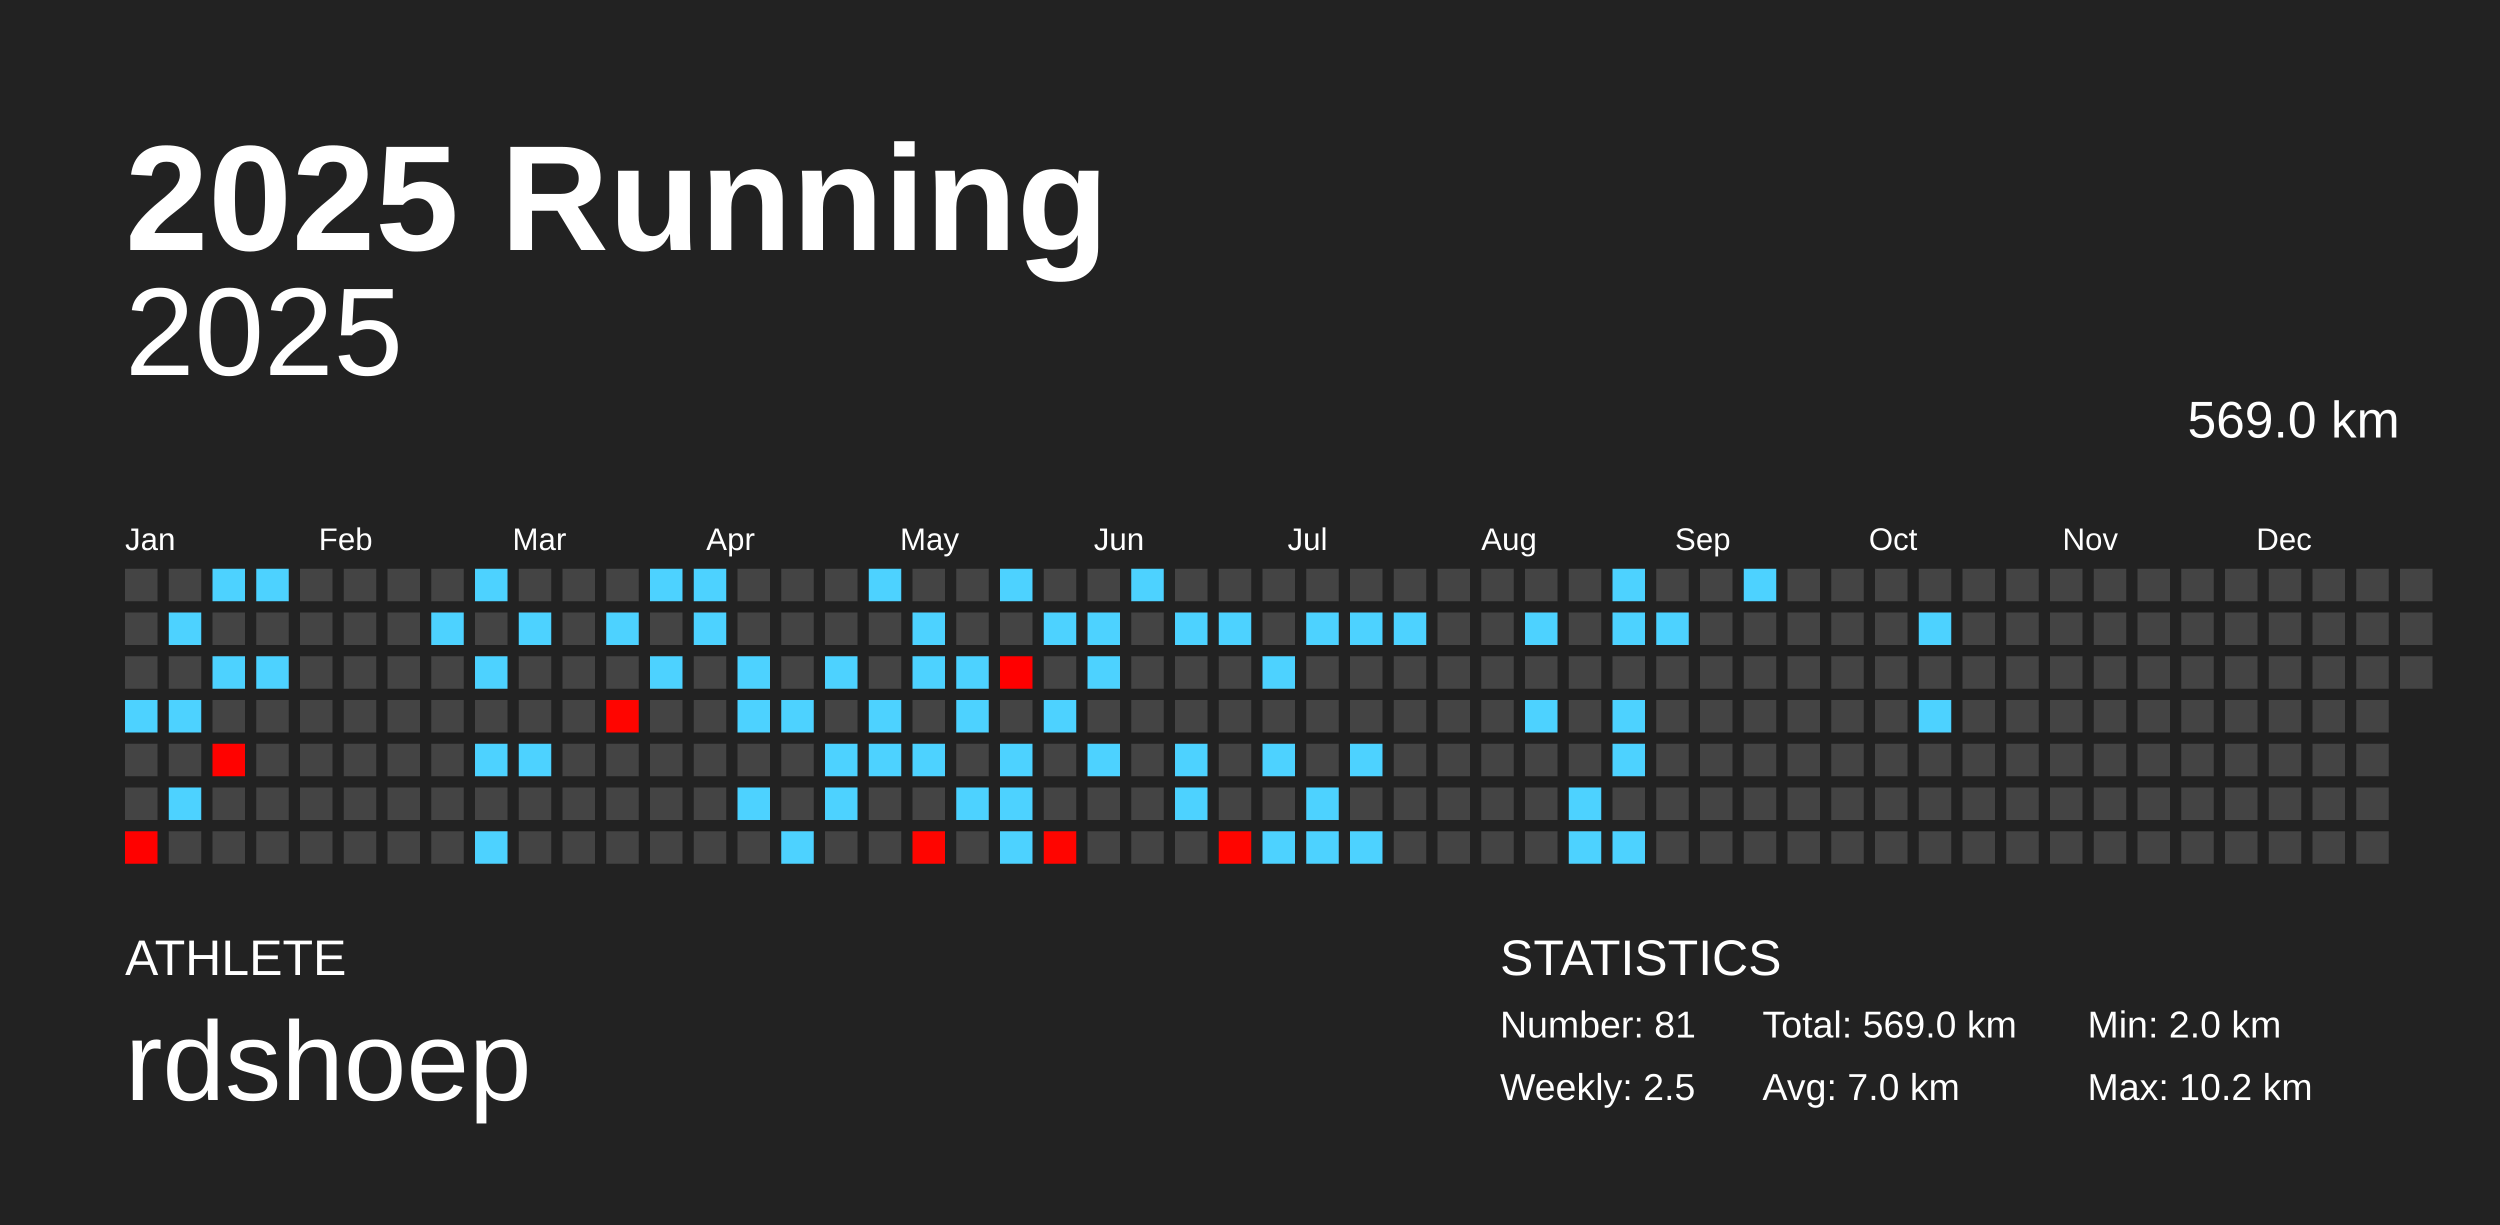
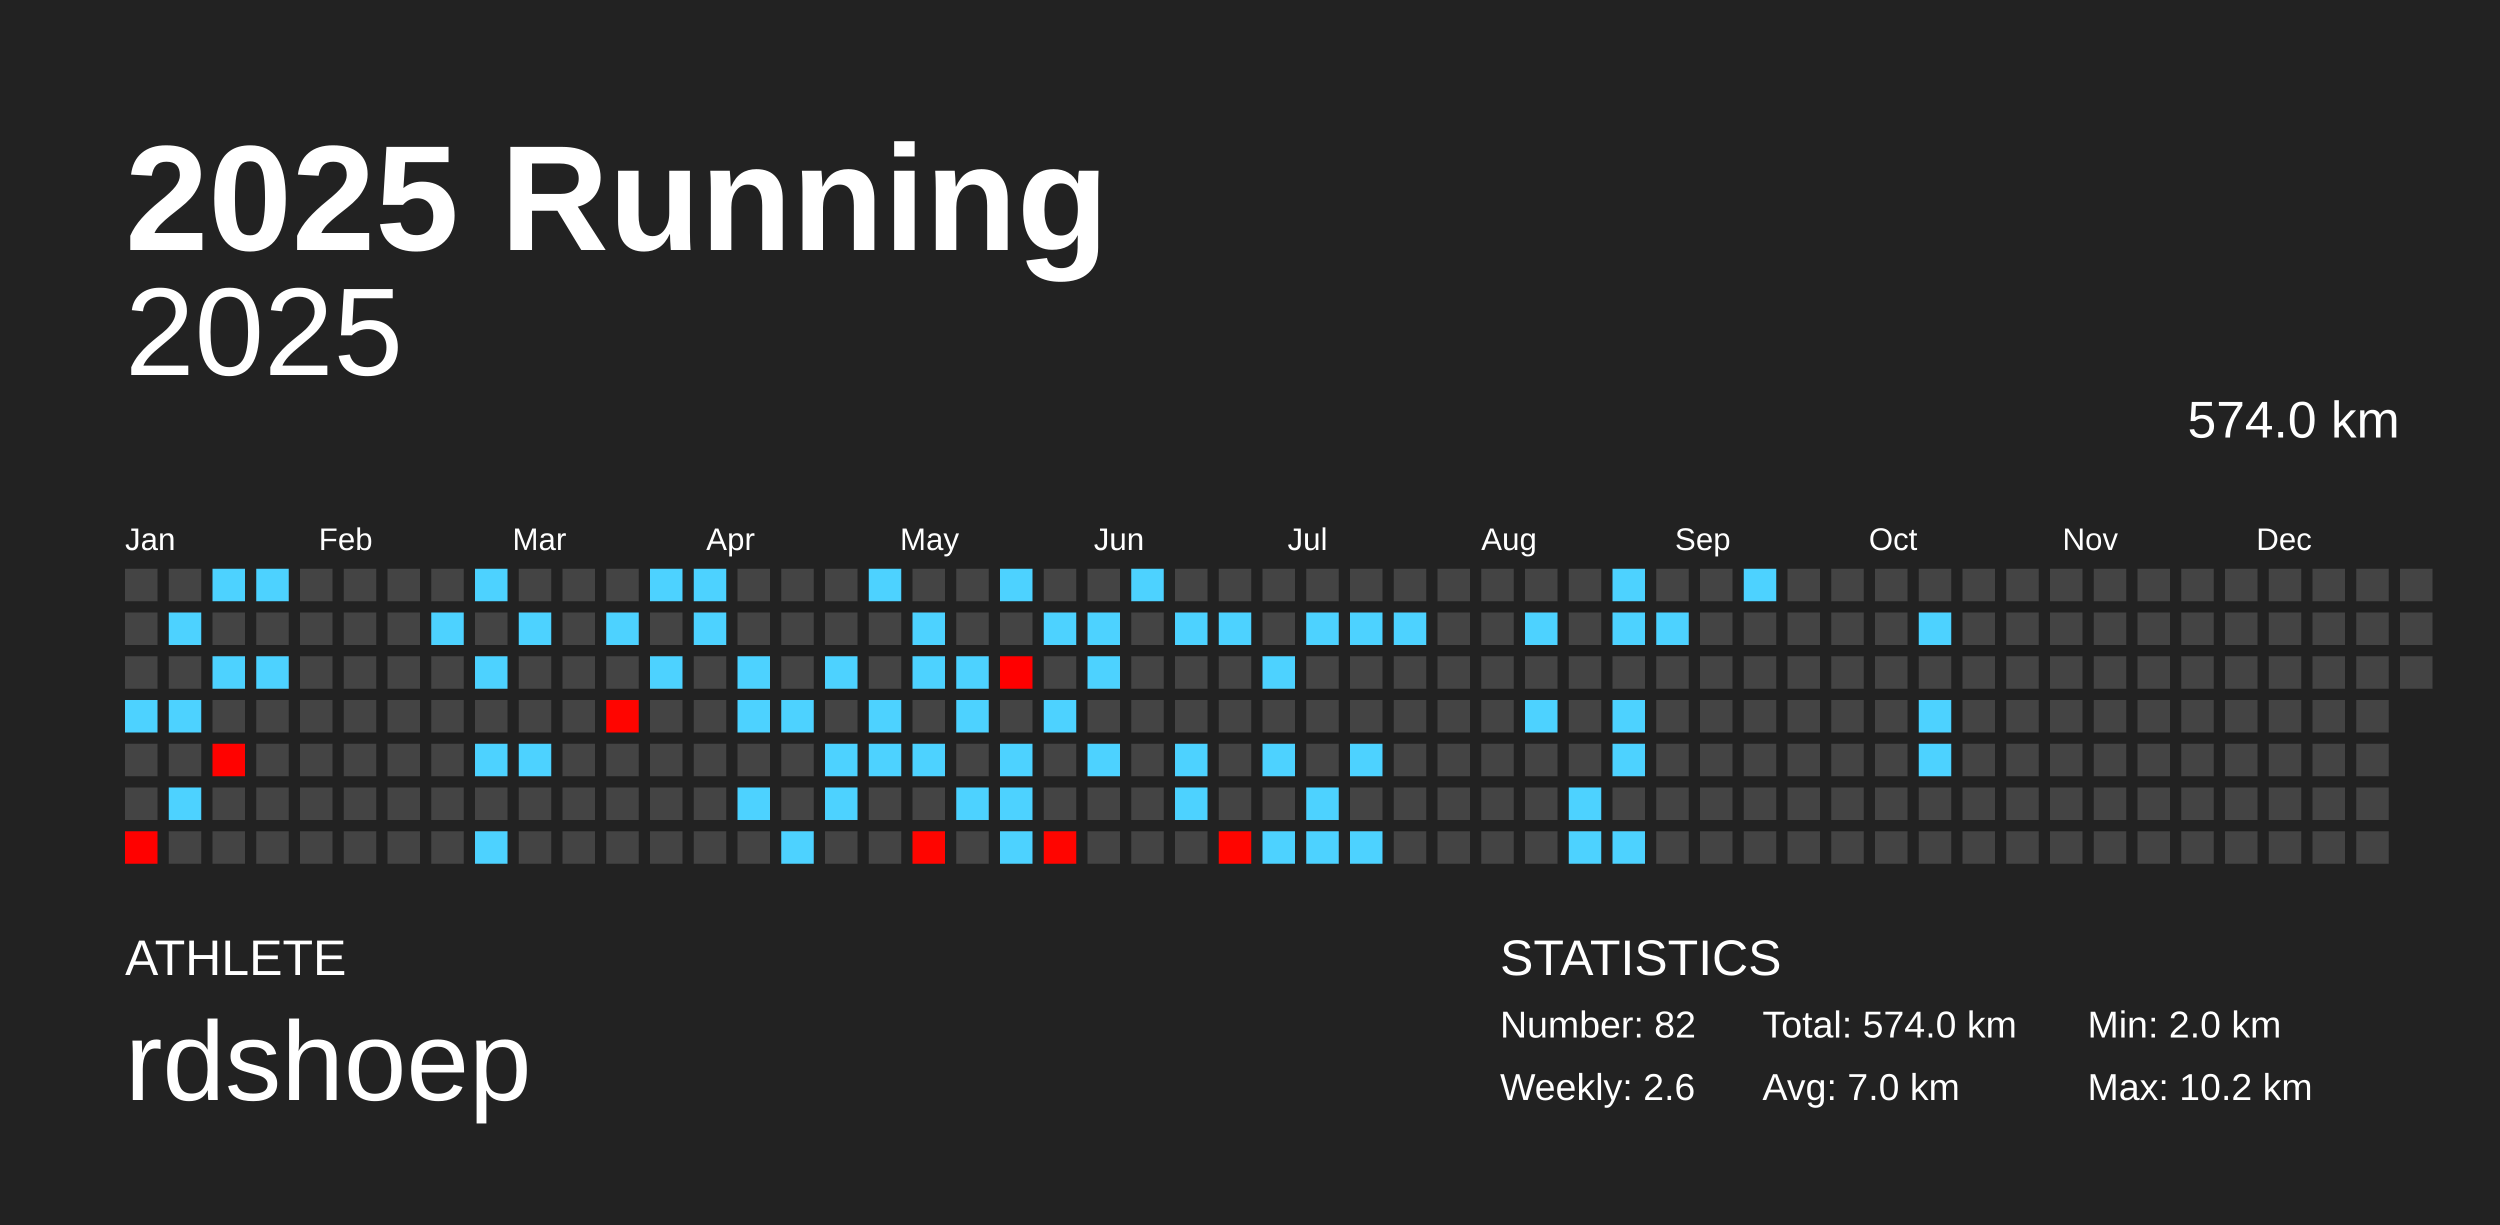
<svg xmlns="http://www.w3.org/2000/svg" baseProfile="full" height="98mm" version="1.1" viewBox="0,0,200,98" width="200mm">
  <defs />
  <rect fill="#222222" height="98" width="200" x="0" y="0" />
  <text fill="#FFFFFF" style="font-size:12px; font-family:Arial; font-weight:bold;" x="10" y="20">2025 Running</text>
  <text fill="#FFFFFF" style="font-size:4px; font-family:Arial" x="10" y="78">ATHLETE</text>
  <text fill="#FFFFFF" style="font-size:9px; font-family:Arial" x="10" y="88">rdshoep</text>
  <text fill="#FFFFFF" style="font-size:4px; font-family:Arial" x="120" y="78">STATISTICS</text>
-   <text fill="#FFFFFF" style="font-size:3px; font-family:Arial" x="120" y="83">Number: 81</text>
-   <text fill="#FFFFFF" style="font-size:3px; font-family:Arial" x="120" y="88">Weekly: 2.5</text>
-   <text fill="#FFFFFF" style="font-size:3px; font-family:Arial" x="141" y="83">Total: 569.0 km</text>
+   <text fill="#FFFFFF" style="font-size:3px; font-family:Arial" x="120" y="83">Number: 82</text>
+   <text fill="#FFFFFF" style="font-size:3px; font-family:Arial" x="120" y="88">Weekly: 2.6</text>
+   <text fill="#FFFFFF" style="font-size:3px; font-family:Arial" x="141" y="83">Total: 574.0 km</text>
  <text fill="#FFFFFF" style="font-size:3px; font-family:Arial" x="141" y="88">Avg: 7.0 km</text>
  <text fill="#FFFFFF" style="font-size:3px; font-family:Arial" x="167" y="83">Min: 2.0 km</text>
  <text fill="#FFFFFF" style="font-size:3px; font-family:Arial" x="167" y="88">Max: 10.2 km</text>
  <text alignment-baseline="hanging" fill="#FFFFFF" style="font-size:10.0px; font-family:Arial;" x="10" y="30">2025</text>
-   <text alignment-baseline="hanging" fill="#FFFFFF" style="font-size:4.125px; font-family:Arial;" x="175" y="35">569.0 km</text>
+   <text alignment-baseline="hanging" fill="#FFFFFF" style="font-size:4.125px; font-family:Arial;" x="175" y="35">574.0 km</text>
  <text fill="#FFFFFF" style="font-size:2.5px; font-family:Arial" x="10.0" y="44">Jan</text>
  <text fill="#FFFFFF" style="font-size:2.5px; font-family:Arial" x="25.5" y="44">Feb</text>
  <text fill="#FFFFFF" style="font-size:2.5px; font-family:Arial" x="41.0" y="44">Mar</text>
  <text fill="#FFFFFF" style="font-size:2.5px; font-family:Arial" x="56.5" y="44">Apr</text>
  <text fill="#FFFFFF" style="font-size:2.5px; font-family:Arial" x="72.0" y="44">May</text>
  <text fill="#FFFFFF" style="font-size:2.5px; font-family:Arial" x="87.5" y="44">Jun</text>
  <text fill="#FFFFFF" style="font-size:2.5px; font-family:Arial" x="103.0" y="44">Jul</text>
  <text fill="#FFFFFF" style="font-size:2.5px; font-family:Arial" x="118.5" y="44">Aug</text>
  <text fill="#FFFFFF" style="font-size:2.5px; font-family:Arial" x="134.0" y="44">Sep</text>
  <text fill="#FFFFFF" style="font-size:2.5px; font-family:Arial" x="149.5" y="44">Oct</text>
  <text fill="#FFFFFF" style="font-size:2.5px; font-family:Arial" x="165.0" y="44">Nov</text>
  <text fill="#FFFFFF" style="font-size:2.5px; font-family:Arial" x="180.5" y="44">Dec</text>
  <rect fill="#444444" height="2.6" width="2.6" x="10.0" y="45.5" />
  <rect fill="#444444" height="2.6" width="2.6" x="10.0" y="49.0" />
  <rect fill="#444444" height="2.6" width="2.6" x="10.0" y="52.5" />
  <rect fill="#4dd2ff" height="2.6" width="2.6" x="10.0" y="56.0" />
  <rect fill="#444444" height="2.6" width="2.6" x="10.0" y="59.5" />
  <rect fill="#444444" height="2.6" width="2.6" x="10.0" y="63.0" />
  <rect fill="#ff0100" height="2.6" width="2.6" x="10.0" y="66.5" />
  <rect fill="#444444" height="2.6" width="2.6" x="13.5" y="45.5" />
  <rect fill="#4dd2ff" height="2.6" width="2.6" x="13.5" y="49.0" />
  <rect fill="#444444" height="2.6" width="2.6" x="13.5" y="52.5" />
  <rect fill="#4dd2ff" height="2.6" width="2.6" x="13.5" y="56.0" />
  <rect fill="#444444" height="2.6" width="2.6" x="13.5" y="59.5" />
  <rect fill="#4dd2ff" height="2.6" width="2.6" x="13.5" y="63.0" />
  <rect fill="#444444" height="2.6" width="2.6" x="13.5" y="66.5" />
  <rect fill="#4dd2ff" height="2.6" width="2.6" x="17.0" y="45.5" />
  <rect fill="#444444" height="2.6" width="2.6" x="17.0" y="49.0" />
  <rect fill="#4dd2ff" height="2.6" width="2.6" x="17.0" y="52.5" />
  <rect fill="#444444" height="2.6" width="2.6" x="17.0" y="56.0" />
  <rect fill="#ff0200" height="2.6" width="2.6" x="17.0" y="59.5" />
  <rect fill="#444444" height="2.6" width="2.6" x="17.0" y="63.0" />
  <rect fill="#444444" height="2.6" width="2.6" x="17.0" y="66.5" />
  <rect fill="#4dd2ff" height="2.6" width="2.6" x="20.5" y="45.5" />
  <rect fill="#444444" height="2.6" width="2.6" x="20.5" y="49.0" />
  <rect fill="#4dd2ff" height="2.6" width="2.6" x="20.5" y="52.5" />
  <rect fill="#444444" height="2.6" width="2.6" x="20.5" y="56.0" />
  <rect fill="#444444" height="2.6" width="2.6" x="20.5" y="59.5" />
  <rect fill="#444444" height="2.6" width="2.6" x="20.5" y="63.0" />
  <rect fill="#444444" height="2.6" width="2.6" x="20.5" y="66.5" />
  <rect fill="#444444" height="2.6" width="2.6" x="24.0" y="45.5" />
  <rect fill="#444444" height="2.6" width="2.6" x="24.0" y="49.0" />
  <rect fill="#444444" height="2.6" width="2.6" x="24.0" y="52.5" />
  <rect fill="#444444" height="2.6" width="2.6" x="24.0" y="56.0" />
  <rect fill="#444444" height="2.6" width="2.6" x="24.0" y="59.5" />
  <rect fill="#444444" height="2.6" width="2.6" x="24.0" y="63.0" />
  <rect fill="#444444" height="2.6" width="2.6" x="24.0" y="66.5" />
  <rect fill="#444444" height="2.6" width="2.6" x="27.5" y="45.5" />
  <rect fill="#444444" height="2.6" width="2.6" x="27.5" y="49.0" />
  <rect fill="#444444" height="2.6" width="2.6" x="27.5" y="52.5" />
  <rect fill="#444444" height="2.6" width="2.6" x="27.5" y="56.0" />
  <rect fill="#444444" height="2.6" width="2.6" x="27.5" y="59.5" />
  <rect fill="#444444" height="2.6" width="2.6" x="27.5" y="63.0" />
  <rect fill="#444444" height="2.6" width="2.6" x="27.5" y="66.5" />
  <rect fill="#444444" height="2.6" width="2.6" x="31.0" y="45.5" />
  <rect fill="#444444" height="2.6" width="2.6" x="31.0" y="49.0" />
  <rect fill="#444444" height="2.6" width="2.6" x="31.0" y="52.5" />
  <rect fill="#444444" height="2.6" width="2.6" x="31.0" y="56.0" />
  <rect fill="#444444" height="2.6" width="2.6" x="31.0" y="59.5" />
  <rect fill="#444444" height="2.6" width="2.6" x="31.0" y="63.0" />
  <rect fill="#444444" height="2.6" width="2.6" x="31.0" y="66.5" />
  <rect fill="#444444" height="2.6" width="2.6" x="34.5" y="45.5" />
  <rect fill="#4dd2ff" height="2.6" width="2.6" x="34.5" y="49.0" />
  <rect fill="#444444" height="2.6" width="2.6" x="34.5" y="52.5" />
  <rect fill="#444444" height="2.6" width="2.6" x="34.5" y="56.0" />
  <rect fill="#444444" height="2.6" width="2.6" x="34.5" y="59.5" />
  <rect fill="#444444" height="2.6" width="2.6" x="34.5" y="63.0" />
  <rect fill="#444444" height="2.6" width="2.6" x="34.5" y="66.5" />
  <rect fill="#4dd2ff" height="2.6" width="2.6" x="38.0" y="45.5" />
  <rect fill="#444444" height="2.6" width="2.6" x="38.0" y="49.0" />
  <rect fill="#4dd2ff" height="2.6" width="2.6" x="38.0" y="52.5" />
  <rect fill="#444444" height="2.6" width="2.6" x="38.0" y="56.0" />
  <rect fill="#4dd2ff" height="2.6" width="2.6" x="38.0" y="59.5" />
  <rect fill="#444444" height="2.6" width="2.6" x="38.0" y="63.0" />
  <rect fill="#4dd2ff" height="2.6" width="2.6" x="38.0" y="66.5" />
  <rect fill="#444444" height="2.6" width="2.6" x="41.5" y="45.5" />
  <rect fill="#4dd2ff" height="2.6" width="2.6" x="41.5" y="49.0" />
  <rect fill="#444444" height="2.6" width="2.6" x="41.5" y="52.5" />
  <rect fill="#444444" height="2.6" width="2.6" x="41.5" y="56.0" />
  <rect fill="#4dd2ff" height="2.6" width="2.6" x="41.5" y="59.5" />
  <rect fill="#444444" height="2.6" width="2.6" x="41.5" y="63.0" />
  <rect fill="#444444" height="2.6" width="2.6" x="41.5" y="66.5" />
  <rect fill="#444444" height="2.6" width="2.6" x="45.0" y="45.5" />
  <rect fill="#444444" height="2.6" width="2.6" x="45.0" y="49.0" />
  <rect fill="#444444" height="2.6" width="2.6" x="45.0" y="52.5" />
  <rect fill="#444444" height="2.6" width="2.6" x="45.0" y="56.0" />
  <rect fill="#444444" height="2.6" width="2.6" x="45.0" y="59.5" />
  <rect fill="#444444" height="2.6" width="2.6" x="45.0" y="63.0" />
  <rect fill="#444444" height="2.6" width="2.6" x="45.0" y="66.5" />
  <rect fill="#444444" height="2.6" width="2.6" x="48.5" y="45.5" />
  <rect fill="#4dd2ff" height="2.6" width="2.6" x="48.5" y="49.0" />
  <rect fill="#444444" height="2.6" width="2.6" x="48.5" y="52.5" />
  <rect fill="#ff0500" height="2.6" width="2.6" x="48.5" y="56.0" />
  <rect fill="#444444" height="2.6" width="2.6" x="48.5" y="59.5" />
  <rect fill="#444444" height="2.6" width="2.6" x="48.5" y="63.0" />
  <rect fill="#444444" height="2.6" width="2.6" x="48.5" y="66.5" />
  <rect fill="#4dd2ff" height="2.6" width="2.6" x="52.0" y="45.5" />
  <rect fill="#444444" height="2.6" width="2.6" x="52.0" y="49.0" />
  <rect fill="#4dd2ff" height="2.6" width="2.6" x="52.0" y="52.5" />
  <rect fill="#444444" height="2.6" width="2.6" x="52.0" y="56.0" />
  <rect fill="#444444" height="2.6" width="2.6" x="52.0" y="59.5" />
  <rect fill="#444444" height="2.6" width="2.6" x="52.0" y="63.0" />
  <rect fill="#444444" height="2.6" width="2.6" x="52.0" y="66.5" />
  <rect fill="#4dd2ff" height="2.6" width="2.6" x="55.5" y="45.5" />
  <rect fill="#4dd2ff" height="2.6" width="2.6" x="55.5" y="49.0" />
  <rect fill="#444444" height="2.6" width="2.6" x="55.5" y="52.5" />
  <rect fill="#444444" height="2.6" width="2.6" x="55.5" y="56.0" />
  <rect fill="#444444" height="2.6" width="2.6" x="55.5" y="59.5" />
  <rect fill="#444444" height="2.6" width="2.6" x="55.5" y="63.0" />
  <rect fill="#444444" height="2.6" width="2.6" x="55.5" y="66.5" />
  <rect fill="#444444" height="2.6" width="2.6" x="59.0" y="45.5" />
  <rect fill="#444444" height="2.6" width="2.6" x="59.0" y="49.0" />
  <rect fill="#4dd2ff" height="2.6" width="2.6" x="59.0" y="52.5" />
  <rect fill="#4dd2ff" height="2.6" width="2.6" x="59.0" y="56.0" />
  <rect fill="#444444" height="2.6" width="2.6" x="59.0" y="59.5" />
  <rect fill="#4dd2ff" height="2.6" width="2.6" x="59.0" y="63.0" />
  <rect fill="#444444" height="2.6" width="2.6" x="59.0" y="66.5" />
  <rect fill="#444444" height="2.6" width="2.6" x="62.5" y="45.5" />
  <rect fill="#444444" height="2.6" width="2.6" x="62.5" y="49.0" />
  <rect fill="#444444" height="2.6" width="2.6" x="62.5" y="52.5" />
  <rect fill="#4dd2ff" height="2.6" width="2.6" x="62.5" y="56.0" />
  <rect fill="#444444" height="2.6" width="2.6" x="62.5" y="59.5" />
  <rect fill="#444444" height="2.6" width="2.6" x="62.5" y="63.0" />
  <rect fill="#4dd2ff" height="2.6" width="2.6" x="62.5" y="66.5" />
  <rect fill="#444444" height="2.6" width="2.6" x="66.0" y="45.5" />
  <rect fill="#444444" height="2.6" width="2.6" x="66.0" y="49.0" />
  <rect fill="#4dd2ff" height="2.6" width="2.6" x="66.0" y="52.5" />
  <rect fill="#444444" height="2.6" width="2.6" x="66.0" y="56.0" />
  <rect fill="#4dd2ff" height="2.6" width="2.6" x="66.0" y="59.5" />
  <rect fill="#4dd2ff" height="2.6" width="2.6" x="66.0" y="63.0" />
  <rect fill="#444444" height="2.6" width="2.6" x="66.0" y="66.5" />
  <rect fill="#4dd2ff" height="2.6" width="2.6" x="69.5" y="45.5" />
  <rect fill="#444444" height="2.6" width="2.6" x="69.5" y="49.0" />
  <rect fill="#444444" height="2.6" width="2.6" x="69.5" y="52.5" />
  <rect fill="#4dd2ff" height="2.6" width="2.6" x="69.5" y="56.0" />
  <rect fill="#4dd2ff" height="2.6" width="2.6" x="69.5" y="59.5" />
  <rect fill="#444444" height="2.6" width="2.6" x="69.5" y="63.0" />
  <rect fill="#444444" height="2.6" width="2.6" x="69.5" y="66.5" />
  <rect fill="#444444" height="2.6" width="2.6" x="73.0" y="45.5" />
  <rect fill="#4dd2ff" height="2.6" width="2.6" x="73.0" y="49.0" />
  <rect fill="#4dd2ff" height="2.6" width="2.6" x="73.0" y="52.5" />
  <rect fill="#444444" height="2.6" width="2.6" x="73.0" y="56.0" />
  <rect fill="#4dd2ff" height="2.6" width="2.6" x="73.0" y="59.5" />
  <rect fill="#444444" height="2.6" width="2.6" x="73.0" y="63.0" />
  <rect fill="#ff0500" height="2.6" width="2.6" x="73.0" y="66.5" />
  <rect fill="#444444" height="2.6" width="2.6" x="76.5" y="45.5" />
  <rect fill="#444444" height="2.6" width="2.6" x="76.5" y="49.0" />
  <rect fill="#4dd2ff" height="2.6" width="2.6" x="76.5" y="52.5" />
  <rect fill="#4dd2ff" height="2.6" width="2.6" x="76.5" y="56.0" />
  <rect fill="#444444" height="2.6" width="2.6" x="76.5" y="59.5" />
  <rect fill="#4dd2ff" height="2.6" width="2.6" x="76.5" y="63.0" />
  <rect fill="#444444" height="2.6" width="2.6" x="76.5" y="66.5" />
  <rect fill="#4dd2ff" height="2.6" width="2.6" x="80.0" y="45.5" />
  <rect fill="#444444" height="2.6" width="2.6" x="80.0" y="49.0" />
  <rect fill="#ff0000" height="2.6" width="2.6" x="80.0" y="52.5" />
  <rect fill="#444444" height="2.6" width="2.6" x="80.0" y="56.0" />
  <rect fill="#4dd2ff" height="2.6" width="2.6" x="80.0" y="59.5" />
  <rect fill="#4dd2ff" height="2.6" width="2.6" x="80.0" y="63.0" />
  <rect fill="#4dd2ff" height="2.6" width="2.6" x="80.0" y="66.5" />
  <rect fill="#444444" height="2.6" width="2.6" x="83.5" y="45.5" />
  <rect fill="#4dd2ff" height="2.6" width="2.6" x="83.5" y="49.0" />
  <rect fill="#444444" height="2.6" width="2.6" x="83.5" y="52.5" />
  <rect fill="#4dd2ff" height="2.6" width="2.6" x="83.5" y="56.0" />
  <rect fill="#444444" height="2.6" width="2.6" x="83.5" y="59.5" />
  <rect fill="#444444" height="2.6" width="2.6" x="83.5" y="63.0" />
  <rect fill="#ff0500" height="2.6" width="2.6" x="83.5" y="66.5" />
  <rect fill="#444444" height="2.6" width="2.6" x="87.0" y="45.5" />
  <rect fill="#4dd2ff" height="2.6" width="2.6" x="87.0" y="49.0" />
  <rect fill="#4dd2ff" height="2.6" width="2.6" x="87.0" y="52.5" />
  <rect fill="#444444" height="2.6" width="2.6" x="87.0" y="56.0" />
  <rect fill="#4dd2ff" height="2.6" width="2.6" x="87.0" y="59.5" />
  <rect fill="#444444" height="2.6" width="2.6" x="87.0" y="63.0" />
  <rect fill="#444444" height="2.6" width="2.6" x="87.0" y="66.5" />
  <rect fill="#4dd2ff" height="2.6" width="2.6" x="90.5" y="45.5" />
  <rect fill="#444444" height="2.6" width="2.6" x="90.5" y="49.0" />
  <rect fill="#444444" height="2.6" width="2.6" x="90.5" y="52.5" />
  <rect fill="#444444" height="2.6" width="2.6" x="90.5" y="56.0" />
  <rect fill="#444444" height="2.6" width="2.6" x="90.5" y="59.5" />
  <rect fill="#444444" height="2.6" width="2.6" x="90.5" y="63.0" />
  <rect fill="#444444" height="2.6" width="2.6" x="90.5" y="66.5" />
  <rect fill="#444444" height="2.6" width="2.6" x="94.0" y="45.5" />
  <rect fill="#4dd2ff" height="2.6" width="2.6" x="94.0" y="49.0" />
  <rect fill="#444444" height="2.6" width="2.6" x="94.0" y="52.5" />
  <rect fill="#444444" height="2.6" width="2.6" x="94.0" y="56.0" />
  <rect fill="#4dd2ff" height="2.6" width="2.6" x="94.0" y="59.5" />
  <rect fill="#4dd2ff" height="2.6" width="2.6" x="94.0" y="63.0" />
  <rect fill="#444444" height="2.6" width="2.6" x="94.0" y="66.5" />
  <rect fill="#444444" height="2.6" width="2.6" x="97.5" y="45.5" />
  <rect fill="#4dd2ff" height="2.6" width="2.6" x="97.5" y="49.0" />
  <rect fill="#444444" height="2.6" width="2.6" x="97.5" y="52.5" />
  <rect fill="#444444" height="2.6" width="2.6" x="97.5" y="56.0" />
  <rect fill="#444444" height="2.6" width="2.6" x="97.5" y="59.5" />
  <rect fill="#444444" height="2.6" width="2.6" x="97.5" y="63.0" />
  <rect fill="#ff0500" height="2.6" width="2.6" x="97.5" y="66.5" />
  <rect fill="#444444" height="2.6" width="2.6" x="101.0" y="45.5" />
  <rect fill="#444444" height="2.6" width="2.6" x="101.0" y="49.0" />
  <rect fill="#4dd2ff" height="2.6" width="2.6" x="101.0" y="52.5" />
  <rect fill="#444444" height="2.6" width="2.6" x="101.0" y="56.0" />
  <rect fill="#4dd2ff" height="2.6" width="2.6" x="101.0" y="59.5" />
  <rect fill="#444444" height="2.6" width="2.6" x="101.0" y="63.0" />
  <rect fill="#4dd2ff" height="2.6" width="2.6" x="101.0" y="66.5" />
  <rect fill="#444444" height="2.6" width="2.6" x="104.5" y="45.5" />
  <rect fill="#4dd2ff" height="2.6" width="2.6" x="104.5" y="49.0" />
  <rect fill="#444444" height="2.6" width="2.6" x="104.5" y="52.5" />
  <rect fill="#444444" height="2.6" width="2.6" x="104.5" y="56.0" />
  <rect fill="#444444" height="2.6" width="2.6" x="104.5" y="59.5" />
  <rect fill="#4dd2ff" height="2.6" width="2.6" x="104.5" y="63.0" />
  <rect fill="#4dd2ff" height="2.6" width="2.6" x="104.5" y="66.5" />
  <rect fill="#444444" height="2.6" width="2.6" x="108.0" y="45.5" />
  <rect fill="#4dd2ff" height="2.6" width="2.6" x="108.0" y="49.0" />
  <rect fill="#444444" height="2.6" width="2.6" x="108.0" y="52.5" />
  <rect fill="#444444" height="2.6" width="2.6" x="108.0" y="56.0" />
  <rect fill="#4dd2ff" height="2.6" width="2.6" x="108.0" y="59.5" />
  <rect fill="#444444" height="2.6" width="2.6" x="108.0" y="63.0" />
  <rect fill="#4dd2ff" height="2.6" width="2.6" x="108.0" y="66.5" />
  <rect fill="#444444" height="2.6" width="2.6" x="111.5" y="45.5" />
  <rect fill="#4dd2ff" height="2.6" width="2.6" x="111.5" y="49.0" />
  <rect fill="#444444" height="2.6" width="2.6" x="111.5" y="52.5" />
  <rect fill="#444444" height="2.6" width="2.6" x="111.5" y="56.0" />
  <rect fill="#444444" height="2.6" width="2.6" x="111.5" y="59.5" />
  <rect fill="#444444" height="2.6" width="2.6" x="111.5" y="63.0" />
  <rect fill="#444444" height="2.6" width="2.6" x="111.5" y="66.5" />
  <rect fill="#444444" height="2.6" width="2.6" x="115.0" y="45.5" />
  <rect fill="#444444" height="2.6" width="2.6" x="115.0" y="49.0" />
  <rect fill="#444444" height="2.6" width="2.6" x="115.0" y="52.5" />
  <rect fill="#444444" height="2.6" width="2.6" x="115.0" y="56.0" />
  <rect fill="#444444" height="2.6" width="2.6" x="115.0" y="59.5" />
  <rect fill="#444444" height="2.6" width="2.6" x="115.0" y="63.0" />
  <rect fill="#444444" height="2.6" width="2.6" x="115.0" y="66.5" />
  <rect fill="#444444" height="2.6" width="2.6" x="118.5" y="45.5" />
  <rect fill="#444444" height="2.6" width="2.6" x="118.5" y="49.0" />
  <rect fill="#444444" height="2.6" width="2.6" x="118.5" y="52.5" />
  <rect fill="#444444" height="2.6" width="2.6" x="118.5" y="56.0" />
  <rect fill="#444444" height="2.6" width="2.6" x="118.5" y="59.5" />
  <rect fill="#444444" height="2.6" width="2.6" x="118.5" y="63.0" />
  <rect fill="#444444" height="2.6" width="2.6" x="118.5" y="66.5" />
  <rect fill="#444444" height="2.6" width="2.6" x="122.0" y="45.5" />
  <rect fill="#4dd2ff" height="2.6" width="2.6" x="122.0" y="49.0" />
  <rect fill="#444444" height="2.6" width="2.6" x="122.0" y="52.5" />
  <rect fill="#4dd2ff" height="2.6" width="2.6" x="122.0" y="56.0" />
  <rect fill="#444444" height="2.6" width="2.6" x="122.0" y="59.5" />
  <rect fill="#444444" height="2.6" width="2.6" x="122.0" y="63.0" />
  <rect fill="#444444" height="2.6" width="2.6" x="122.0" y="66.5" />
  <rect fill="#444444" height="2.6" width="2.6" x="125.5" y="45.5" />
  <rect fill="#444444" height="2.6" width="2.6" x="125.5" y="49.0" />
  <rect fill="#444444" height="2.6" width="2.6" x="125.5" y="52.5" />
  <rect fill="#444444" height="2.6" width="2.6" x="125.5" y="56.0" />
  <rect fill="#444444" height="2.6" width="2.6" x="125.5" y="59.5" />
  <rect fill="#4dd2ff" height="2.6" width="2.6" x="125.5" y="63.0" />
  <rect fill="#4dd2ff" height="2.6" width="2.6" x="125.5" y="66.5" />
  <rect fill="#4dd2ff" height="2.6" width="2.6" x="129.0" y="45.5" />
  <rect fill="#4dd2ff" height="2.6" width="2.6" x="129.0" y="49.0" />
  <rect fill="#444444" height="2.6" width="2.6" x="129.0" y="52.5" />
  <rect fill="#4dd2ff" height="2.6" width="2.6" x="129.0" y="56.0" />
  <rect fill="#4dd2ff" height="2.6" width="2.6" x="129.0" y="59.5" />
  <rect fill="#444444" height="2.6" width="2.6" x="129.0" y="63.0" />
  <rect fill="#4dd2ff" height="2.6" width="2.6" x="129.0" y="66.5" />
  <rect fill="#444444" height="2.6" width="2.6" x="132.5" y="45.5" />
  <rect fill="#4dd2ff" height="2.6" width="2.6" x="132.5" y="49.0" />
  <rect fill="#444444" height="2.6" width="2.6" x="132.5" y="52.5" />
  <rect fill="#444444" height="2.6" width="2.6" x="132.5" y="56.0" />
  <rect fill="#444444" height="2.6" width="2.6" x="132.5" y="59.5" />
  <rect fill="#444444" height="2.6" width="2.6" x="132.5" y="63.0" />
  <rect fill="#444444" height="2.6" width="2.6" x="132.5" y="66.5" />
  <rect fill="#444444" height="2.6" width="2.6" x="136.0" y="45.5" />
  <rect fill="#444444" height="2.6" width="2.6" x="136.0" y="49.0" />
  <rect fill="#444444" height="2.6" width="2.6" x="136.0" y="52.5" />
  <rect fill="#444444" height="2.6" width="2.6" x="136.0" y="56.0" />
  <rect fill="#444444" height="2.6" width="2.6" x="136.0" y="59.5" />
  <rect fill="#444444" height="2.6" width="2.6" x="136.0" y="63.0" />
  <rect fill="#444444" height="2.6" width="2.6" x="136.0" y="66.5" />
  <rect fill="#4dd2ff" height="2.6" width="2.6" x="139.5" y="45.5" />
  <rect fill="#444444" height="2.6" width="2.6" x="139.5" y="49.0" />
  <rect fill="#444444" height="2.6" width="2.6" x="139.5" y="52.5" />
  <rect fill="#444444" height="2.6" width="2.6" x="139.5" y="56.0" />
  <rect fill="#444444" height="2.6" width="2.6" x="139.5" y="59.5" />
  <rect fill="#444444" height="2.6" width="2.6" x="139.5" y="63.0" />
  <rect fill="#444444" height="2.6" width="2.6" x="139.5" y="66.5" />
  <rect fill="#444444" height="2.6" width="2.6" x="143.0" y="45.5" />
  <rect fill="#444444" height="2.6" width="2.6" x="143.0" y="49.0" />
  <rect fill="#444444" height="2.6" width="2.6" x="143.0" y="52.5" />
  <rect fill="#444444" height="2.6" width="2.6" x="143.0" y="56.0" />
  <rect fill="#444444" height="2.6" width="2.6" x="143.0" y="59.5" />
  <rect fill="#444444" height="2.6" width="2.6" x="143.0" y="63.0" />
  <rect fill="#444444" height="2.6" width="2.6" x="143.0" y="66.5" />
  <rect fill="#444444" height="2.6" width="2.6" x="146.5" y="45.5" />
  <rect fill="#444444" height="2.6" width="2.6" x="146.5" y="49.0" />
  <rect fill="#444444" height="2.6" width="2.6" x="146.5" y="52.5" />
  <rect fill="#444444" height="2.6" width="2.6" x="146.5" y="56.0" />
  <rect fill="#444444" height="2.6" width="2.6" x="146.5" y="59.5" />
  <rect fill="#444444" height="2.6" width="2.6" x="146.5" y="63.0" />
  <rect fill="#444444" height="2.6" width="2.6" x="146.5" y="66.5" />
  <rect fill="#444444" height="2.6" width="2.6" x="150.0" y="45.5" />
  <rect fill="#444444" height="2.6" width="2.6" x="150.0" y="49.0" />
  <rect fill="#444444" height="2.6" width="2.6" x="150.0" y="52.5" />
  <rect fill="#444444" height="2.6" width="2.6" x="150.0" y="56.0" />
  <rect fill="#444444" height="2.6" width="2.6" x="150.0" y="59.5" />
  <rect fill="#444444" height="2.6" width="2.6" x="150.0" y="63.0" />
  <rect fill="#444444" height="2.6" width="2.6" x="150.0" y="66.5" />
  <rect fill="#444444" height="2.6" width="2.6" x="153.5" y="45.5" />
  <rect fill="#4dd2ff" height="2.6" width="2.6" x="153.5" y="49.0" />
  <rect fill="#444444" height="2.6" width="2.6" x="153.5" y="52.5" />
  <rect fill="#4dd2ff" height="2.6" width="2.6" x="153.5" y="56.0" />
-   <rect fill="#444444" height="2.6" width="2.6" x="153.5" y="59.5" />
+   <rect fill="#4dd2ff" height="2.6" width="2.6" x="153.5" y="59.5" />
  <rect fill="#444444" height="2.6" width="2.6" x="153.5" y="63.0" />
  <rect fill="#444444" height="2.6" width="2.6" x="153.5" y="66.5" />
  <rect fill="#444444" height="2.6" width="2.6" x="157.0" y="45.5" />
  <rect fill="#444444" height="2.6" width="2.6" x="157.0" y="49.0" />
  <rect fill="#444444" height="2.6" width="2.6" x="157.0" y="52.5" />
  <rect fill="#444444" height="2.6" width="2.6" x="157.0" y="56.0" />
  <rect fill="#444444" height="2.6" width="2.6" x="157.0" y="59.5" />
  <rect fill="#444444" height="2.6" width="2.6" x="157.0" y="63.0" />
  <rect fill="#444444" height="2.6" width="2.6" x="157.0" y="66.5" />
  <rect fill="#444444" height="2.6" width="2.6" x="160.5" y="45.5" />
  <rect fill="#444444" height="2.6" width="2.6" x="160.5" y="49.0" />
  <rect fill="#444444" height="2.6" width="2.6" x="160.5" y="52.5" />
  <rect fill="#444444" height="2.6" width="2.6" x="160.5" y="56.0" />
  <rect fill="#444444" height="2.6" width="2.6" x="160.5" y="59.5" />
  <rect fill="#444444" height="2.6" width="2.6" x="160.5" y="63.0" />
  <rect fill="#444444" height="2.6" width="2.6" x="160.5" y="66.5" />
  <rect fill="#444444" height="2.6" width="2.6" x="164.0" y="45.5" />
  <rect fill="#444444" height="2.6" width="2.6" x="164.0" y="49.0" />
  <rect fill="#444444" height="2.6" width="2.6" x="164.0" y="52.5" />
  <rect fill="#444444" height="2.6" width="2.6" x="164.0" y="56.0" />
  <rect fill="#444444" height="2.6" width="2.6" x="164.0" y="59.5" />
  <rect fill="#444444" height="2.6" width="2.6" x="164.0" y="63.0" />
  <rect fill="#444444" height="2.6" width="2.6" x="164.0" y="66.5" />
  <rect fill="#444444" height="2.6" width="2.6" x="167.5" y="45.5" />
  <rect fill="#444444" height="2.6" width="2.6" x="167.5" y="49.0" />
  <rect fill="#444444" height="2.6" width="2.6" x="167.5" y="52.5" />
  <rect fill="#444444" height="2.6" width="2.6" x="167.5" y="56.0" />
  <rect fill="#444444" height="2.6" width="2.6" x="167.5" y="59.5" />
  <rect fill="#444444" height="2.6" width="2.6" x="167.5" y="63.0" />
  <rect fill="#444444" height="2.6" width="2.6" x="167.5" y="66.5" />
  <rect fill="#444444" height="2.6" width="2.6" x="171.0" y="45.5" />
  <rect fill="#444444" height="2.6" width="2.6" x="171.0" y="49.0" />
  <rect fill="#444444" height="2.6" width="2.6" x="171.0" y="52.5" />
  <rect fill="#444444" height="2.6" width="2.6" x="171.0" y="56.0" />
  <rect fill="#444444" height="2.6" width="2.6" x="171.0" y="59.5" />
  <rect fill="#444444" height="2.6" width="2.6" x="171.0" y="63.0" />
  <rect fill="#444444" height="2.6" width="2.6" x="171.0" y="66.5" />
  <rect fill="#444444" height="2.6" width="2.6" x="174.5" y="45.5" />
  <rect fill="#444444" height="2.6" width="2.6" x="174.5" y="49.0" />
  <rect fill="#444444" height="2.6" width="2.6" x="174.5" y="52.5" />
  <rect fill="#444444" height="2.6" width="2.6" x="174.5" y="56.0" />
  <rect fill="#444444" height="2.6" width="2.6" x="174.5" y="59.5" />
  <rect fill="#444444" height="2.6" width="2.6" x="174.5" y="63.0" />
  <rect fill="#444444" height="2.6" width="2.6" x="174.5" y="66.5" />
  <rect fill="#444444" height="2.6" width="2.6" x="178.0" y="45.5" />
  <rect fill="#444444" height="2.6" width="2.6" x="178.0" y="49.0" />
  <rect fill="#444444" height="2.6" width="2.6" x="178.0" y="52.5" />
  <rect fill="#444444" height="2.6" width="2.6" x="178.0" y="56.0" />
  <rect fill="#444444" height="2.6" width="2.6" x="178.0" y="59.5" />
  <rect fill="#444444" height="2.6" width="2.6" x="178.0" y="63.0" />
  <rect fill="#444444" height="2.6" width="2.6" x="178.0" y="66.5" />
  <rect fill="#444444" height="2.6" width="2.6" x="181.5" y="45.5" />
  <rect fill="#444444" height="2.6" width="2.6" x="181.5" y="49.0" />
  <rect fill="#444444" height="2.6" width="2.6" x="181.5" y="52.5" />
  <rect fill="#444444" height="2.6" width="2.6" x="181.5" y="56.0" />
  <rect fill="#444444" height="2.6" width="2.6" x="181.5" y="59.5" />
  <rect fill="#444444" height="2.6" width="2.6" x="181.5" y="63.0" />
  <rect fill="#444444" height="2.6" width="2.6" x="181.5" y="66.5" />
  <rect fill="#444444" height="2.6" width="2.6" x="185.0" y="45.5" />
  <rect fill="#444444" height="2.6" width="2.6" x="185.0" y="49.0" />
  <rect fill="#444444" height="2.6" width="2.6" x="185.0" y="52.5" />
  <rect fill="#444444" height="2.6" width="2.6" x="185.0" y="56.0" />
  <rect fill="#444444" height="2.6" width="2.6" x="185.0" y="59.5" />
  <rect fill="#444444" height="2.6" width="2.6" x="185.0" y="63.0" />
  <rect fill="#444444" height="2.6" width="2.6" x="185.0" y="66.5" />
  <rect fill="#444444" height="2.6" width="2.6" x="188.5" y="45.5" />
  <rect fill="#444444" height="2.6" width="2.6" x="188.5" y="49.0" />
  <rect fill="#444444" height="2.6" width="2.6" x="188.5" y="52.5" />
  <rect fill="#444444" height="2.6" width="2.6" x="188.5" y="56.0" />
  <rect fill="#444444" height="2.6" width="2.6" x="188.5" y="59.5" />
  <rect fill="#444444" height="2.6" width="2.6" x="188.5" y="63.0" />
  <rect fill="#444444" height="2.6" width="2.6" x="188.5" y="66.5" />
  <rect fill="#444444" height="2.6" width="2.6" x="192.0" y="45.5" />
  <rect fill="#444444" height="2.6" width="2.6" x="192.0" y="49.0" />
  <rect fill="#444444" height="2.6" width="2.6" x="192.0" y="52.5" />
</svg>
